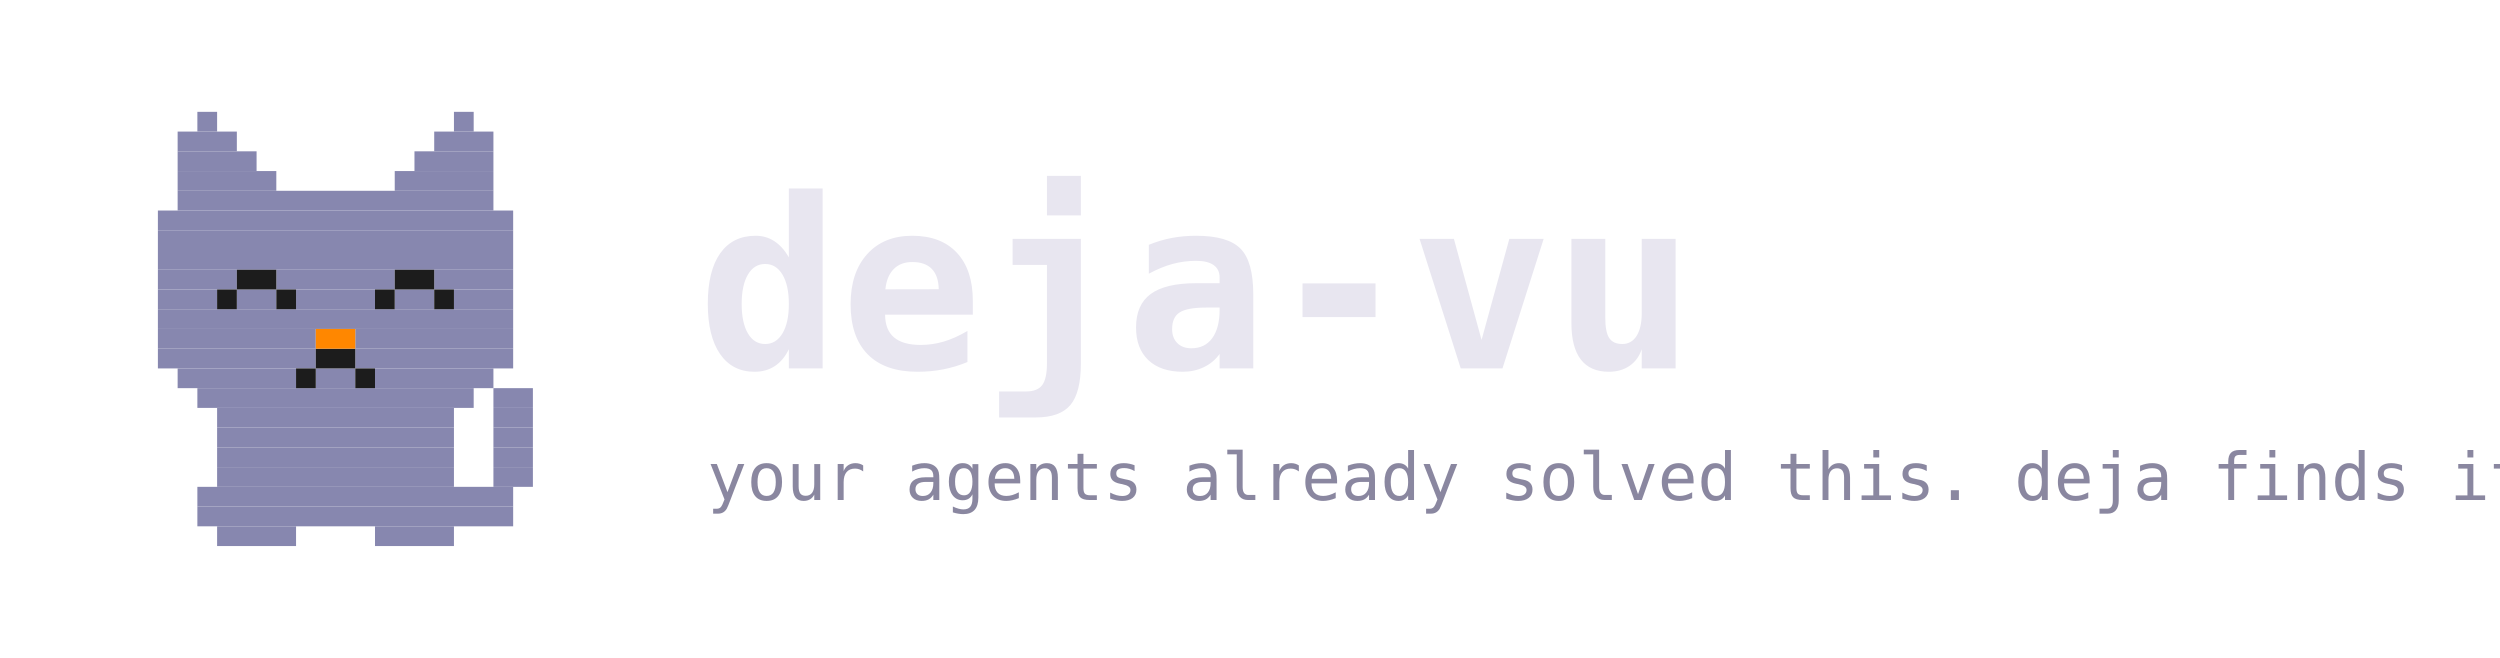
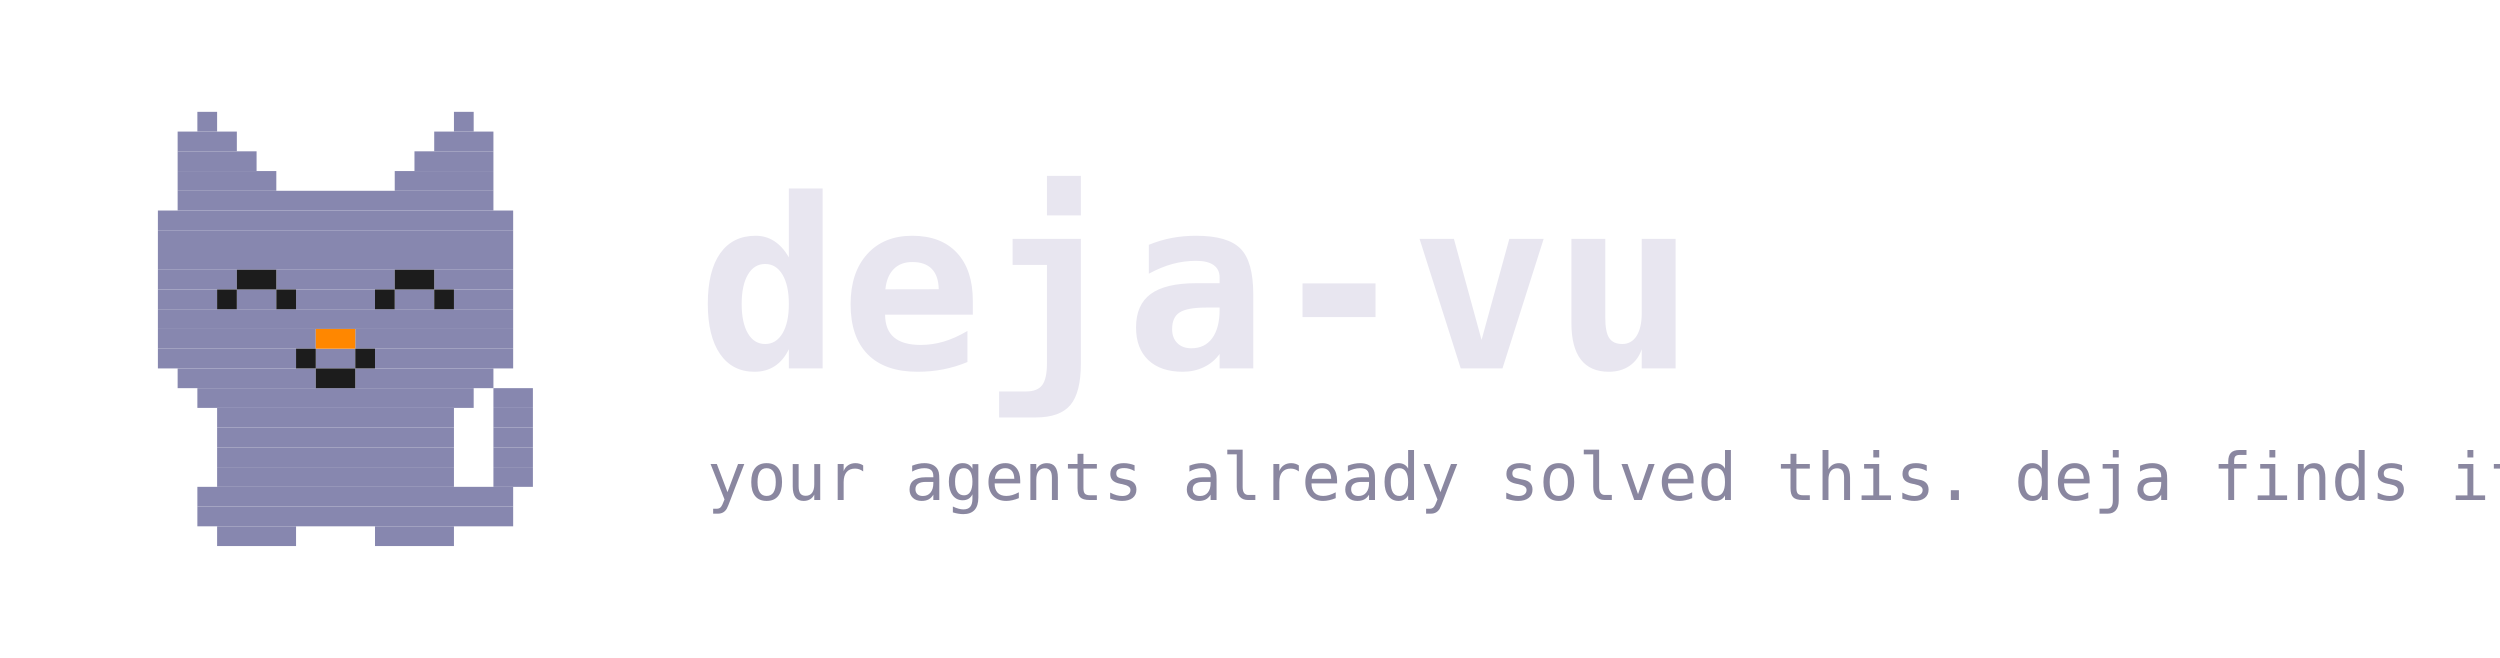
<svg xmlns="http://www.w3.org/2000/svg" width="760" height="200" viewBox="0 0 760 200" role="img" aria-label="deja-vu">
  <g fill="#8787af">
    <rect x="60" y="34" width="6" height="6" />
    <rect x="138" y="34" width="6" height="6" />
    <rect x="54" y="40" width="18" height="6" />
    <rect x="132" y="40" width="18" height="6" />
    <rect x="54" y="46" width="24" height="6" />
    <rect x="126" y="46" width="24" height="6" />
    <rect x="54" y="52" width="30" height="6" />
    <rect x="120" y="52" width="30" height="6" />
    <rect x="54" y="58" width="96" height="6" />
    <rect x="48" y="64" width="108" height="6" />
    <rect x="48" y="70" width="108" height="6" />
    <rect x="48" y="76" width="108" height="6" />
    <rect x="48" y="82" width="24" height="6" />
    <rect x="84" y="82" width="36" height="6" />
    <rect x="132" y="82" width="24" height="6" />
    <rect x="48" y="88" width="18" height="6" />
    <rect x="72" y="88" width="12" height="6" />
    <rect x="90" y="88" width="24" height="6" />
    <rect x="120" y="88" width="12" height="6" />
    <rect x="138" y="88" width="18" height="6" />
    <rect x="48" y="94" width="108" height="6" />
    <rect x="48" y="100" width="48" height="6" />
    <rect x="108" y="100" width="48" height="6" />
-     <rect x="48" y="106" width="48" height="6" />
-     <rect x="108" y="106" width="48" height="6" />
-     <rect x="54" y="112" width="36" height="6" />
-     <rect x="96" y="112" width="12" height="6" />
-     <rect x="114" y="112" width="36" height="6" />
+     <rect x="48" y="106" width="42" height="6" />
+     <rect x="96" y="106" width="12" height="6" />
+     <rect x="114" y="106" width="42" height="6" />
+     <rect x="54" y="112" width="42" height="6" />
+     <rect x="108" y="112" width="42" height="6" />
    <rect x="60" y="118" width="84" height="6" />
    <rect x="150" y="118" width="12" height="6" />
    <rect x="66" y="124" width="72" height="6" />
    <rect x="150" y="124" width="12" height="6" />
    <rect x="66" y="130" width="72" height="6" />
    <rect x="150" y="130" width="12" height="6" />
    <rect x="66" y="136" width="72" height="6" />
    <rect x="150" y="136" width="12" height="6" />
    <rect x="66" y="142" width="72" height="6" />
    <rect x="150" y="142" width="12" height="6" />
    <rect x="60" y="148" width="96" height="6" />
    <rect x="60" y="154" width="96" height="6" />
    <rect x="66" y="160" width="24" height="6" />
    <rect x="114" y="160" width="24" height="6" />
  </g>
  <g fill="#1c1c1c">
    <rect x="72" y="82" width="12" height="6" />
    <rect x="120" y="82" width="12" height="6" />
    <rect x="66" y="88" width="6" height="6" />
    <rect x="84" y="88" width="6" height="6" />
    <rect x="114" y="88" width="6" height="6" />
    <rect x="132" y="88" width="6" height="6" />
-     <rect x="96" y="106" width="12" height="6" />
-     <rect x="90" y="112" width="6" height="6" />
-     <rect x="108" y="112" width="6" height="6" />
+     <rect x="90" y="106" width="6" height="6" />
+     <rect x="108" y="106" width="6" height="6" />
+     <rect x="96" y="112" width="12" height="6" />
  </g>
  <g fill="#ff8700">
    <rect x="96" y="100" width="12" height="6" />
  </g>
  <g font-family="SF Mono, JetBrains Mono, Fira Code, Menlo, monospace">
    <text x="212" y="112" font-size="72" font-weight="700" fill="#e8e6f0">deja-vu</text>
    <text x="215" y="152" font-size="20" fill="#8a87a0">your agents already solved this. deja finds it.</text>
  </g>
  <style>
    @media (prefers-color-scheme: light) {
      text { fill: #1d1b2e; }
      text + text { fill: #5a5770; }
    }
  </style>
</svg>
